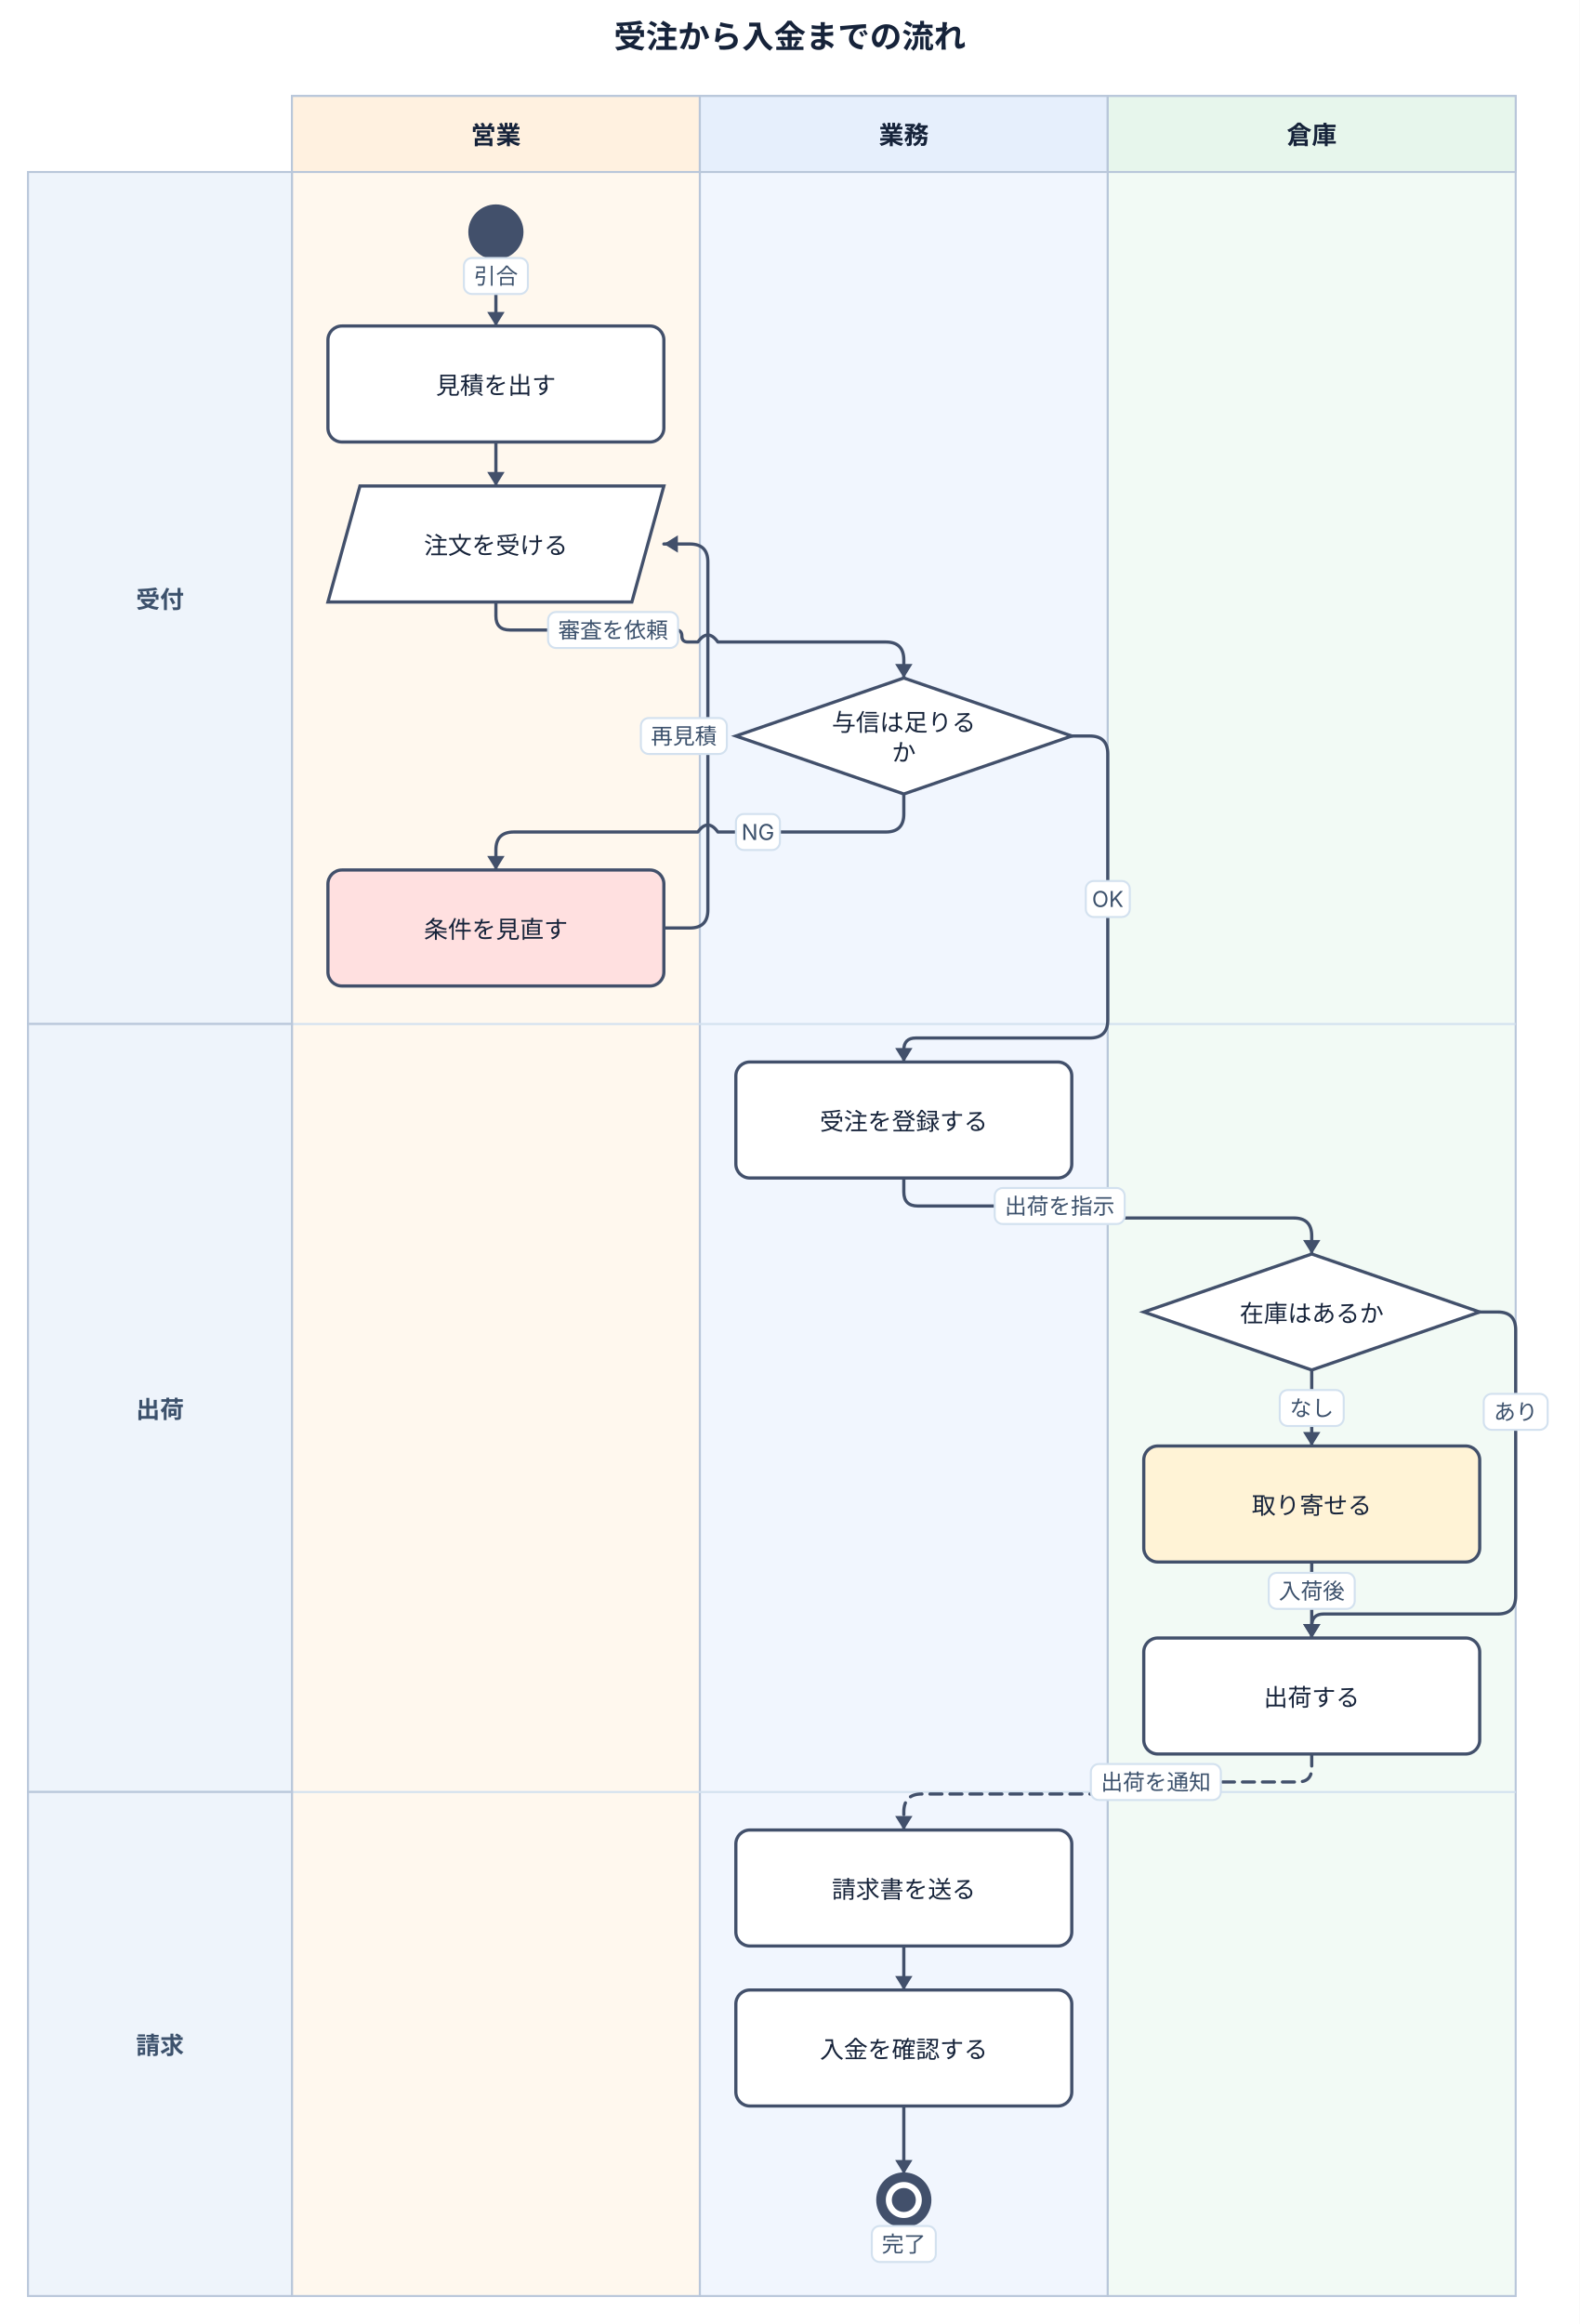
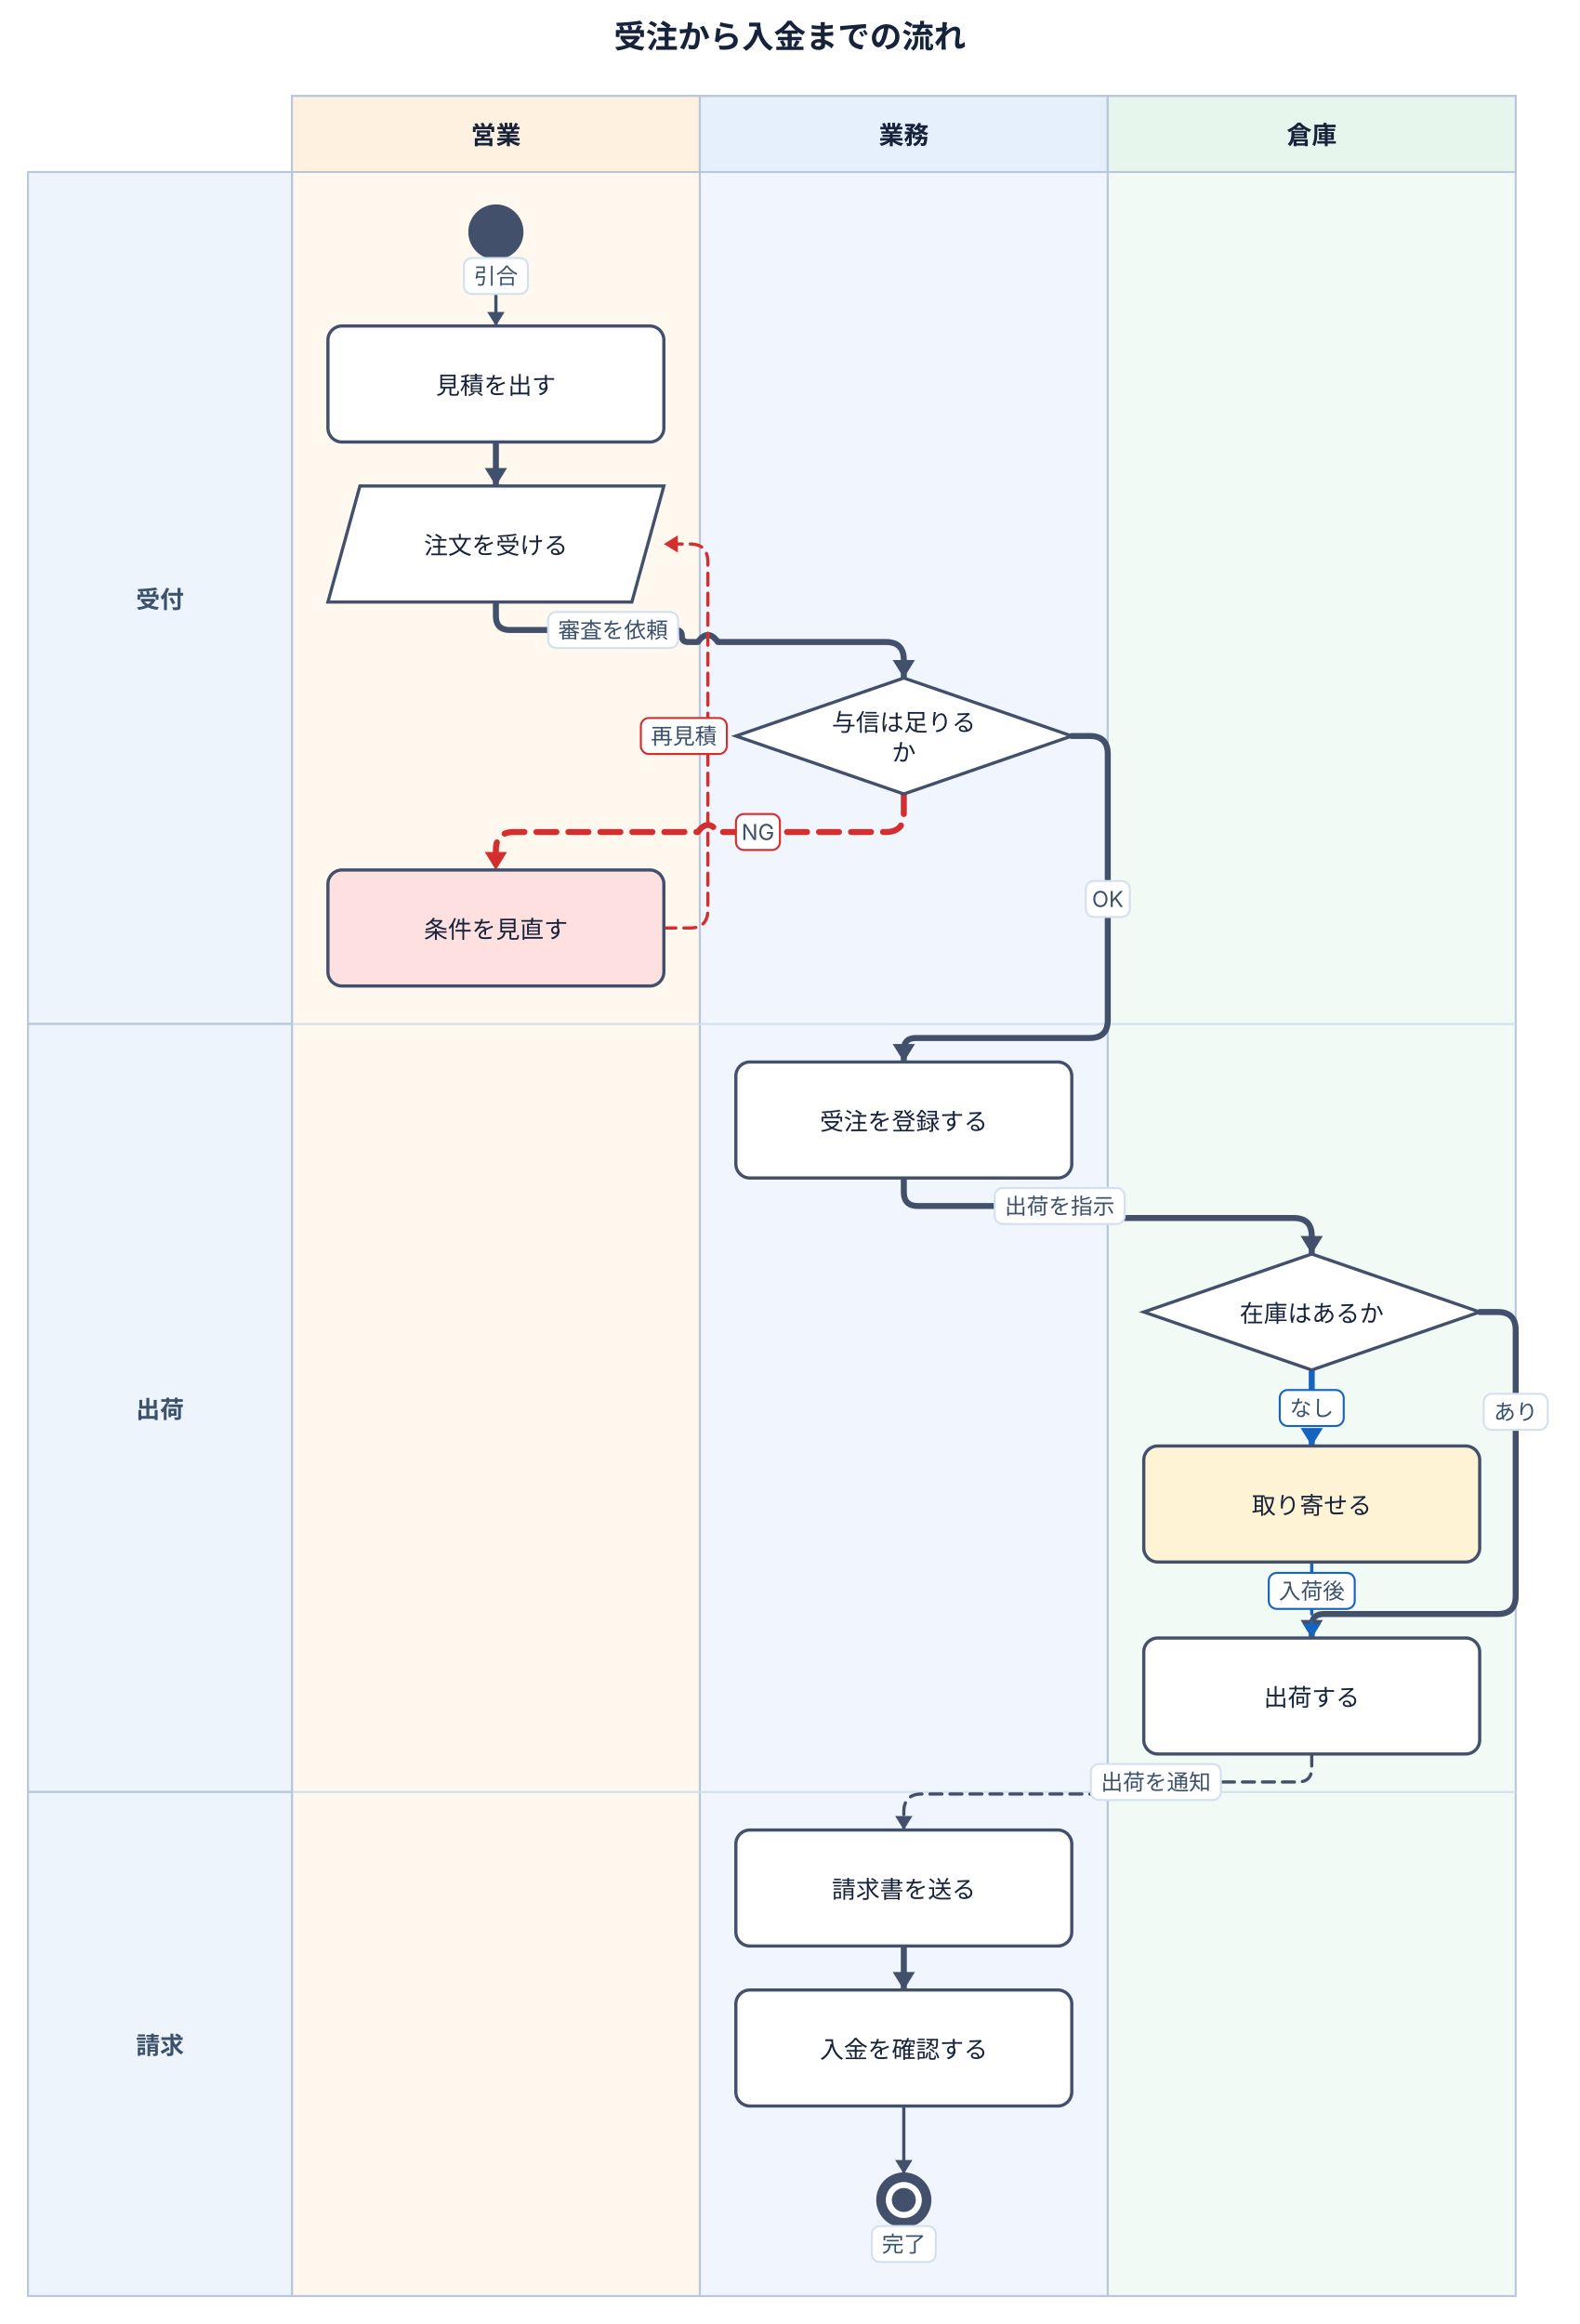
<svg xmlns="http://www.w3.org/2000/svg" width="790" height="1162" viewBox="0 0 790 1162" font-family="Inter, 'Yu Gothic UI', 'Meiryo UI', sans-serif">
  <rect x="0" y="0" width="790" height="1162" fill="#FFFFFF" />
  <text x="395" y="24" text-anchor="middle" font-size="16" font-weight="700" fill="#16233A">受注から入金までの流れ</text>
  <g transform="translate(14, 48)">
    <g data-pick="lane" data-idx="0">
      <rect class="sl-shape" x="132" y="0" width="204" height="1100" fill="#FFF1E0" fill-opacity="0.55" stroke="#B9C7DA" />
      <rect x="132" y="0" width="204" height="38" fill="#FFF1E0" stroke="#B9C7DA" />
      <text x="234" y="24" text-anchor="middle" font-size="12.5" font-weight="700" fill="#16233A">営業</text>
    </g>
    <g data-pick="lane" data-idx="1">
      <rect class="sl-shape" x="336" y="0" width="204" height="1100" fill="#E6EFFC" fill-opacity="0.55" stroke="#B9C7DA" />
      <rect x="336" y="0" width="204" height="38" fill="#E6EFFC" stroke="#B9C7DA" />
      <text x="438" y="24" text-anchor="middle" font-size="12.5" font-weight="700" fill="#16233A">業務</text>
    </g>
    <g data-pick="lane" data-idx="2">
      <rect class="sl-shape" x="540" y="0" width="204" height="1100" fill="#E7F6EC" fill-opacity="0.55" stroke="#B9C7DA" />
      <rect x="540" y="0" width="204" height="38" fill="#E7F6EC" stroke="#B9C7DA" />
      <text x="642" y="24" text-anchor="middle" font-size="12.5" font-weight="700" fill="#16233A">倉庫</text>
    </g>
    <line x1="132" y1="464" x2="744" y2="464" stroke="#D3E1EF" stroke-width="1" />
    <line x1="132" y1="848" x2="744" y2="848" stroke="#D3E1EF" stroke-width="1" />
    <g data-pick="phase" data-idx="0">
      <rect class="sl-shape" x="0" y="38" width="132" height="426" fill="#EEF4FB" stroke="#B9C7DA" />
      <text x="66" y="256" text-anchor="middle" font-size="12" font-weight="700" fill="#3C516C">受付</text>
    </g>
    <g data-pick="phase" data-idx="1">
      <rect class="sl-shape" x="0" y="464" width="132" height="384" fill="#EEF4FB" stroke="#B9C7DA" />
      <text x="66" y="661" text-anchor="middle" font-size="12" font-weight="700" fill="#3C516C">出荷</text>
    </g>
    <g data-pick="phase" data-idx="2">
      <rect class="sl-shape" x="0" y="848" width="132" height="252" fill="#EEF4FB" stroke="#B9C7DA" />
      <text x="66" y="979" text-anchor="middle" font-size="12" font-weight="700" fill="#3C516C">請求</text>
    </g>
    <g>
      <path class="sl-hit" d="M 234 81 V 98 H 234 V 115" fill="none" stroke="transparent" stroke-width="14" data-pick="link" data-idx="0" />
      <path d="M 234 81 L 234 98 Q 234 98 234 98 L 234 98 Q 234 98 234 98 L 234 115" fill="none" stroke="#42506B" stroke-width="1.6" stroke-linecap="round" stroke-linejoin="round" data-pick="link" data-idx="0" />
      <polygon class="sl-arrow" points="234,115 229.66,108 238.34,108" fill="#42506B" />
    </g>
    <g>
      <path class="sl-hit" d="M 234 173 V 184 H 234 V 195" fill="none" stroke="transparent" stroke-width="14" data-pick="link" data-idx="1" />
-       <path d="M 234 173 L 234 184 Q 234 184 234 184 L 234 184 Q 234 184 234 184 L 234 195" fill="none" stroke="#42506B" stroke-width="1.6" stroke-linecap="round" stroke-linejoin="round" data-pick="link" data-idx="1" />
-       <polygon class="sl-arrow" points="234,195 229.66,188 238.34,188" fill="#42506B" />
+       <path d="M 234 173 L 234 184 Q 234 184 234 184 L 234 184 Q 234 184 234 184 L 234 195" fill="none" stroke="#42506B" stroke-width="3" stroke-linecap="round" stroke-linejoin="round" data-pick="link" data-idx="1" />
+       <polygon class="sl-arrow" points="234,195 228.42,186 239.58,186" fill="#42506B" />
    </g>
    <g>
      <path class="sl-hit" d="M 234 253 V 267 H 327 V 273 H 438 V 291" fill="none" stroke="transparent" stroke-width="14" data-pick="link" data-idx="2" />
-       <path d="M 234 253 L 234 260 Q 234 267 241 267 L 324 267 Q 327 267 327 270 L 327 270 Q 327 273 330 273 L 335 273 Q 340 266 345 273 L 429 273 Q 438 273 438 282 L 438 291" fill="none" stroke="#42506B" stroke-width="1.6" stroke-linecap="round" stroke-linejoin="round" data-pick="link" data-idx="2" />
-       <polygon class="sl-arrow" points="438,291 433.66,284 442.34,284" fill="#42506B" />
+       <path d="M 234 253 L 234 260 Q 234 267 241 267 L 324 267 Q 327 267 327 270 L 327 270 Q 327 273 330 273 L 335 273 Q 340 266 345 273 L 429 273 Q 438 273 438 282 L 438 291" fill="none" stroke="#42506B" stroke-width="3" stroke-linecap="round" stroke-linejoin="round" data-pick="link" data-idx="2" />
+       <polygon class="sl-arrow" points="438,291 432.42,282 443.58,282" fill="#42506B" />
      <rect x="260.1" y="258" width="65" height="18" rx="4" fill="#FFFFFF" stroke="#D3E1EF" data-pick="link" data-idx="2" />
      <text x="292.6" y="271" text-anchor="middle" font-size="11" fill="#3C516C" data-pick="link" data-idx="2">審査を依頼</text>
    </g>
    <g>
      <path class="sl-hit" d="M 522 320 H 540 V 471 H 438 V 483" fill="none" stroke="transparent" stroke-width="14" data-pick="link" data-idx="3" />
-       <path d="M 522 320 L 531 320 Q 540 320 540 329 L 540 462 Q 540 471 531 471 L 444 471 Q 438 471 438 477 L 438 483" fill="none" stroke="#42506B" stroke-width="1.6" stroke-linecap="round" stroke-linejoin="round" data-pick="link" data-idx="3" />
-       <polygon class="sl-arrow" points="438,483 433.66,476 442.34,476" fill="#42506B" />
+       <path d="M 522 320 L 531 320 Q 540 320 540 329 L 540 462 Q 540 471 531 471 L 444 471 Q 438 471 438 477 L 438 483" fill="none" stroke="#42506B" stroke-width="3" stroke-linecap="round" stroke-linejoin="round" data-pick="link" data-idx="3" />
+       <polygon class="sl-arrow" points="438,483 432.42,474 443.58,474" fill="#42506B" />
      <rect x="529" y="392.5" width="22" height="18" rx="4" fill="#FFFFFF" stroke="#D3E1EF" data-pick="link" data-idx="3" />
      <text x="540" y="405.5" text-anchor="middle" font-size="11" fill="#3C516C" data-pick="link" data-idx="3">OK</text>
    </g>
    <g>
      <path class="sl-hit" d="M 438 349 V 368 H 234 V 387" fill="none" stroke="transparent" stroke-width="14" data-pick="link" data-idx="4" />
-       <path d="M 438 349 L 438 359 Q 438 368 429 368 L 345 368 Q 340 361 335 368 L 243 368 Q 234 368 234 377 L 234 387" fill="none" stroke="#42506B" stroke-width="1.6" stroke-linecap="round" stroke-linejoin="round" data-pick="link" data-idx="4" />
-       <polygon class="sl-arrow" points="234,387 229.66,380 238.34,380" fill="#42506B" />
-       <rect x="354.04" y="359" width="22" height="18" rx="4" fill="#FFFFFF" stroke="#D3E1EF" data-pick="link" data-idx="4" />
+       <path d="M 438 349 L 438 359 Q 438 368 429 368 L 345 368 Q 340 361 335 368 L 243 368 Q 234 368 234 377 L 234 387" fill="none" stroke="#D32F2F" stroke-width="3" stroke-dasharray="10 6" stroke-linecap="round" stroke-linejoin="round" data-pick="link" data-idx="4" />
+       <polygon class="sl-arrow" points="234,387 228.42,378 239.58,378" fill="#D32F2F" />
+       <rect x="354.04" y="359" width="22" height="18" rx="4" fill="#FFFFFF" stroke="#D32F2F" data-pick="link" data-idx="4" />
      <text x="365.04" y="372" text-anchor="middle" font-size="11" fill="#3C516C" data-pick="link" data-idx="4">NG</text>
    </g>
    <g>
      <path class="sl-hit" d="M 318 416 H 340 V 224 H 318" fill="none" stroke="transparent" stroke-width="14" data-pick="link" data-idx="5" />
-       <path d="M 318 416 L 331 416 Q 340 416 340 407 L 340 233 Q 340 224 331 224 L 318 224" fill="none" stroke="#42506B" stroke-width="1.6" stroke-linecap="round" stroke-linejoin="round" data-pick="link" data-idx="5" />
-       <polygon class="sl-arrow" points="318,224 325,219.66 325,228.34" fill="#42506B" />
-       <rect x="306.5" y="311" width="43" height="18" rx="4" fill="#FFFFFF" stroke="#D3E1EF" data-pick="link" data-idx="5" />
+       <path d="M 318 416 L 331 416 Q 340 416 340 407 L 340 233 Q 340 224 331 224 L 318 224" fill="none" stroke="#D32F2F" stroke-width="1.6" stroke-dasharray="6 4" stroke-linecap="round" stroke-linejoin="round" data-pick="link" data-idx="5" />
+       <polygon class="sl-arrow" points="318,224 325,219.66 325,228.34" fill="#D32F2F" />
+       <rect x="306.5" y="311" width="43" height="18" rx="4" fill="#FFFFFF" stroke="#D32F2F" data-pick="link" data-idx="5" />
      <text x="328" y="324" text-anchor="middle" font-size="11" fill="#3C516C" data-pick="link" data-idx="5">再見積</text>
    </g>
    <g>
      <path class="sl-hit" d="M 438 541 V 555 H 531 V 561 H 642 V 579" fill="none" stroke="transparent" stroke-width="14" data-pick="link" data-idx="6" />
-       <path d="M 438 541 L 438 548 Q 438 555 445 555 L 528 555 Q 531 555 531 558 L 531 558 Q 531 561 534 561 L 633 561 Q 642 561 642 570 L 642 579" fill="none" stroke="#42506B" stroke-width="1.6" stroke-linecap="round" stroke-linejoin="round" data-pick="link" data-idx="6" />
-       <polygon class="sl-arrow" points="642,579 637.66,572 646.34,572" fill="#42506B" />
+       <path d="M 438 541 L 438 548 Q 438 555 445 555 L 528 555 Q 531 555 531 558 L 531 558 Q 531 561 534 561 L 633 561 Q 642 561 642 570 L 642 579" fill="none" stroke="#42506B" stroke-width="3" stroke-linecap="round" stroke-linejoin="round" data-pick="link" data-idx="6" />
+       <polygon class="sl-arrow" points="642,579 636.42,570 647.58,570" fill="#42506B" />
      <rect x="483.46" y="546" width="65" height="18" rx="4" fill="#FFFFFF" stroke="#D3E1EF" data-pick="link" data-idx="6" />
      <text x="515.96" y="559" text-anchor="middle" font-size="11" fill="#3C516C" data-pick="link" data-idx="6">出荷を指示</text>
    </g>
    <g>
      <path class="sl-hit" d="M 726 608 H 744 V 759 H 642 V 771" fill="none" stroke="transparent" stroke-width="14" data-pick="link" data-idx="7" />
-       <path d="M 726 608 L 735 608 Q 744 608 744 617 L 744 750 Q 744 759 735 759 L 648 759 Q 642 759 642 765 L 642 771" fill="none" stroke="#42506B" stroke-width="1.6" stroke-linecap="round" stroke-linejoin="round" data-pick="link" data-idx="7" />
-       <polygon class="sl-arrow" points="642,771 637.66,764 646.34,764" fill="#42506B" />
+       <path d="M 726 608 L 735 608 Q 744 608 744 617 L 744 750 Q 744 759 735 759 L 648 759 Q 642 759 642 765 L 642 771" fill="none" stroke="#42506B" stroke-width="3" stroke-linecap="round" stroke-linejoin="round" data-pick="link" data-idx="7" />
+       <polygon class="sl-arrow" points="642,771 636.42,762 647.58,762" fill="#42506B" />
      <rect x="728" y="648.92" width="32" height="18" rx="4" fill="#FFFFFF" stroke="#D3E1EF" data-pick="link" data-idx="7" />
      <text x="744" y="661.92" text-anchor="middle" font-size="11" fill="#3C516C" data-pick="link" data-idx="7">あり</text>
    </g>
    <g>
      <path class="sl-hit" d="M 642 637 V 656 H 642 V 675" fill="none" stroke="transparent" stroke-width="14" data-pick="link" data-idx="8" />
-       <path d="M 642 637 L 642 656 Q 642 656 642 656 L 642 656 Q 642 656 642 656 L 642 675" fill="none" stroke="#42506B" stroke-width="1.6" stroke-linecap="round" stroke-linejoin="round" data-pick="link" data-idx="8" />
-       <polygon class="sl-arrow" points="642,675 637.66,668 646.34,668" fill="#42506B" />
-       <rect x="626" y="647" width="32" height="18" rx="4" fill="#FFFFFF" stroke="#D3E1EF" data-pick="link" data-idx="8" />
+       <path d="M 642 637 L 642 656 Q 642 656 642 656 L 642 656 Q 642 656 642 656 L 642 675" fill="none" stroke="#1565C0" stroke-width="3" stroke-dasharray="10 6" stroke-linecap="round" stroke-linejoin="round" data-pick="link" data-idx="8" />
+       <polygon class="sl-arrow" points="642,675 636.42,666 647.58,666" fill="#1565C0" />
+       <rect x="626" y="647" width="32" height="18" rx="4" fill="#FFFFFF" stroke="#1565C0" data-pick="link" data-idx="8" />
      <text x="642" y="660" text-anchor="middle" font-size="11" fill="#3C516C" data-pick="link" data-idx="8">なし</text>
    </g>
    <g>
      <path class="sl-hit" d="M 642 733 V 752 H 642 V 771" fill="none" stroke="transparent" stroke-width="14" data-pick="link" data-idx="9" />
-       <path d="M 642 733 L 642 752 Q 642 752 642 752 L 642 752 Q 642 752 642 752 L 642 771" fill="none" stroke="#42506B" stroke-width="1.6" stroke-linecap="round" stroke-linejoin="round" data-pick="link" data-idx="9" />
-       <polygon class="sl-arrow" points="642,771 637.66,764 646.34,764" fill="#42506B" />
-       <rect x="620.5" y="738.44" width="43" height="18" rx="4" fill="#FFFFFF" stroke="#D3E1EF" data-pick="link" data-idx="9" />
+       <path d="M 642 733 L 642 752 Q 642 752 642 752 L 642 752 Q 642 752 642 752 L 642 771" fill="none" stroke="#1565C0" stroke-width="1.6" stroke-dasharray="6 4" stroke-linecap="round" stroke-linejoin="round" data-pick="link" data-idx="9" />
+       <polygon class="sl-arrow" points="642,771 637.66,764 646.34,764" fill="#1565C0" />
+       <rect x="620.5" y="738.44" width="43" height="18" rx="4" fill="#FFFFFF" stroke="#1565C0" data-pick="link" data-idx="9" />
      <text x="642" y="751.44" text-anchor="middle" font-size="11" fill="#3C516C" data-pick="link" data-idx="9">入荷後</text>
    </g>
    <g>
      <path class="sl-hit" d="M 642 829 V 843 H 549 V 849 H 438 V 867" fill="none" stroke="transparent" stroke-width="14" data-pick="link" data-idx="10" />
      <path d="M 642 829 L 642 836 Q 642 843 635 843 L 552 843 Q 549 843 549 846 L 549 846 Q 549 849 546 849 L 447 849 Q 438 849 438 858 L 438 867" fill="none" stroke="#42506B" stroke-width="1.6" stroke-dasharray="6 4" stroke-linecap="round" stroke-linejoin="round" data-pick="link" data-idx="10" />
      <polygon class="sl-arrow" points="438,867 433.66,860 442.34,860" fill="#42506B" />
      <rect x="531.54" y="834" width="65" height="18" rx="4" fill="#FFFFFF" stroke="#D3E1EF" data-pick="link" data-idx="10" />
      <text x="564.04" y="847" text-anchor="middle" font-size="11" fill="#3C516C" data-pick="link" data-idx="10">出荷を通知</text>
    </g>
    <g>
      <path class="sl-hit" d="M 438 925 V 936 H 438 V 947" fill="none" stroke="transparent" stroke-width="14" data-pick="link" data-idx="11" />
-       <path d="M 438 925 L 438 936 Q 438 936 438 936 L 438 936 Q 438 936 438 936 L 438 947" fill="none" stroke="#42506B" stroke-width="1.6" stroke-linecap="round" stroke-linejoin="round" data-pick="link" data-idx="11" />
-       <polygon class="sl-arrow" points="438,947 433.66,940 442.34,940" fill="#42506B" />
+       <path d="M 438 925 L 438 936 Q 438 936 438 936 L 438 936 Q 438 936 438 936 L 438 947" fill="none" stroke="#42506B" stroke-width="3" stroke-linecap="round" stroke-linejoin="round" data-pick="link" data-idx="11" />
+       <polygon class="sl-arrow" points="438,947 432.42,938 443.58,938" fill="#42506B" />
    </g>
    <g>
      <path class="sl-hit" d="M 438 1005 V 1022 H 438 V 1039" fill="none" stroke="transparent" stroke-width="14" data-pick="link" data-idx="12" />
      <path d="M 438 1005 L 438 1022 Q 438 1022 438 1022 L 438 1022 Q 438 1022 438 1022 L 438 1039" fill="none" stroke="#42506B" stroke-width="1.6" stroke-linecap="round" stroke-linejoin="round" data-pick="link" data-idx="12" />
      <polygon class="sl-arrow" points="438,1039 433.66,1032 442.34,1032" fill="#42506B" />
    </g>
    <g data-pick="node" data-idx="1">
      <rect class="sl-shape" x="150" y="115" width="168" height="58" rx="7" ry="7" fill="#FFFFFF" stroke="#42506B" stroke-width="1.6" />
      <text x="234" y="149" text-anchor="middle" font-size="12" fill="#16233A">見積を出す</text>
    </g>
    <g data-pick="node" data-idx="2">
      <polygon class="sl-shape" points="166,195 318,195 302,253 150,253" fill="#FFFFFF" stroke="#42506B" stroke-width="1.6" />
      <text x="234" y="229" text-anchor="middle" font-size="12" fill="#16233A">注文を受ける</text>
    </g>
    <g data-pick="node" data-idx="4">
      <rect class="sl-shape" x="150" y="387" width="168" height="58" rx="7" ry="7" fill="#FFE0E0" stroke="#42506B" stroke-width="1.6" />
      <text x="234" y="421" text-anchor="middle" font-size="12" fill="#16233A">条件を見直す</text>
    </g>
    <g data-pick="node" data-idx="3">
      <polygon class="sl-shape" points="438,291 522,320 438,349 354,320" fill="#FFFFFF" stroke="#42506B" stroke-width="1.6" />
      <text x="438" y="317.5" text-anchor="middle" font-size="12" fill="#16233A">与信は足りる</text>
      <text x="438" y="332.5" text-anchor="middle" font-size="12" fill="#16233A">か</text>
    </g>
    <g data-pick="node" data-idx="5">
      <rect class="sl-shape" x="354" y="483" width="168" height="58" rx="7" ry="7" fill="#FFFFFF" stroke="#42506B" stroke-width="1.6" />
      <text x="438" y="517" text-anchor="middle" font-size="12" fill="#16233A">受注を登録する</text>
    </g>
    <g data-pick="node" data-idx="9">
      <rect class="sl-shape" x="354" y="867" width="168" height="58" rx="7" ry="7" fill="#FFFFFF" stroke="#42506B" stroke-width="1.6" />
      <text x="438" y="901" text-anchor="middle" font-size="12" fill="#16233A">請求書を送る</text>
    </g>
    <g data-pick="node" data-idx="10">
      <rect class="sl-shape" x="354" y="947" width="168" height="58" rx="7" ry="7" fill="#FFFFFF" stroke="#42506B" stroke-width="1.6" />
      <text x="438" y="981" text-anchor="middle" font-size="12" fill="#16233A">入金を確認する</text>
    </g>
    <g data-pick="node" data-idx="6">
      <polygon class="sl-shape" points="642,579 726,608 642,637 558,608" fill="#FFFFFF" stroke="#42506B" stroke-width="1.6" />
      <text x="642" y="613" text-anchor="middle" font-size="12" fill="#16233A">在庫はあるか</text>
    </g>
    <g data-pick="node" data-idx="7">
      <rect class="sl-shape" x="558" y="675" width="168" height="58" rx="7" ry="7" fill="#FFF3D6" stroke="#42506B" stroke-width="1.6" />
      <text x="642" y="709" text-anchor="middle" font-size="12" fill="#16233A">取り寄せる</text>
    </g>
    <g data-pick="node" data-idx="8">
      <rect class="sl-shape" x="558" y="771" width="168" height="58" rx="7" ry="7" fill="#FFFFFF" stroke="#42506B" stroke-width="1.6" />
      <text x="642" y="805" text-anchor="middle" font-size="12" fill="#16233A">出荷する</text>
    </g>
    <g data-pick="node" data-idx="0">
      <circle class="sl-shape" cx="234" cy="68" r="13" fill="#42506B" stroke="#42506B" stroke-width="1.6" />
      <rect x="218" y="81" width="32" height="18" rx="4" fill="#FFFFFF" stroke="#D3E1EF" />
      <text x="234" y="94" text-anchor="middle" font-size="11" fill="#3C516C">引合</text>
    </g>
    <g data-pick="node" data-idx="11">
      <circle class="sl-shape" cx="438" cy="1052" r="13" fill="#42506B" stroke="#42506B" stroke-width="1.6" />
      <circle cx="438" cy="1052" r="9" fill="#FFFFFF" />
      <circle cx="438" cy="1052" r="6" fill="#42506B" />
      <rect x="422" y="1065" width="32" height="18" rx="4" fill="#FFFFFF" stroke="#D3E1EF" />
      <text x="438" y="1078" text-anchor="middle" font-size="11" fill="#3C516C">完了</text>
    </g>
  </g>
</svg>
